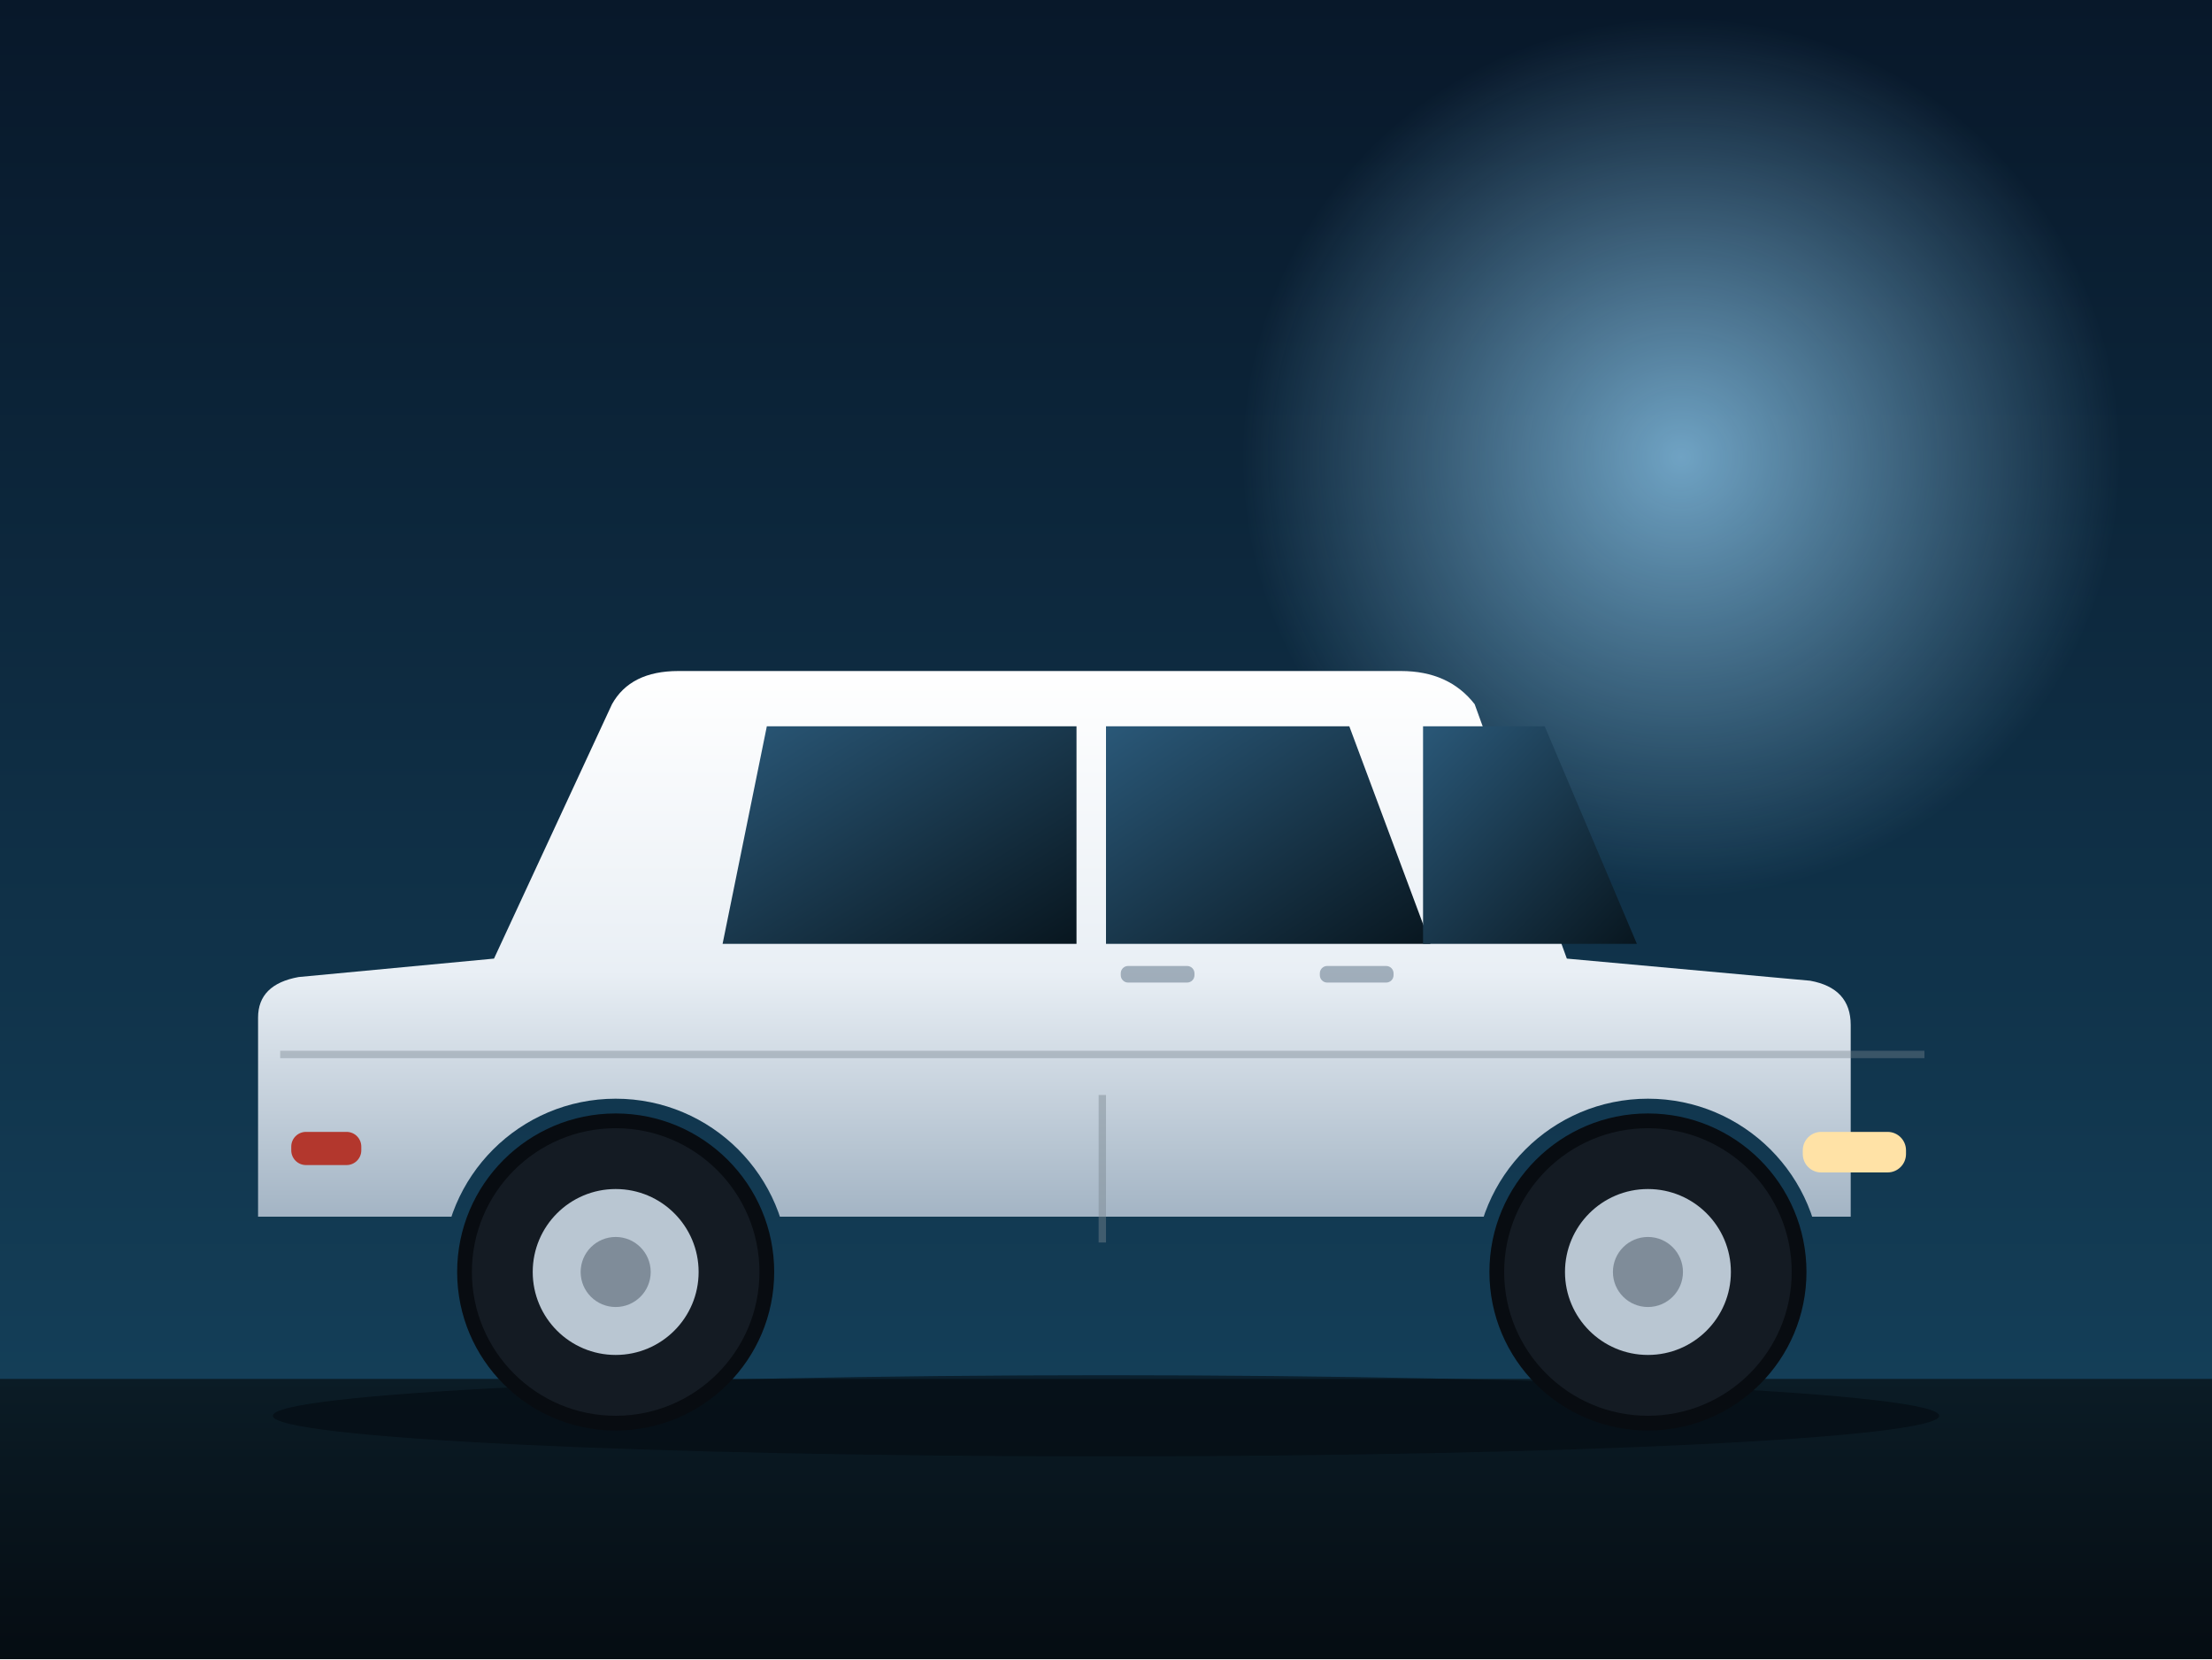
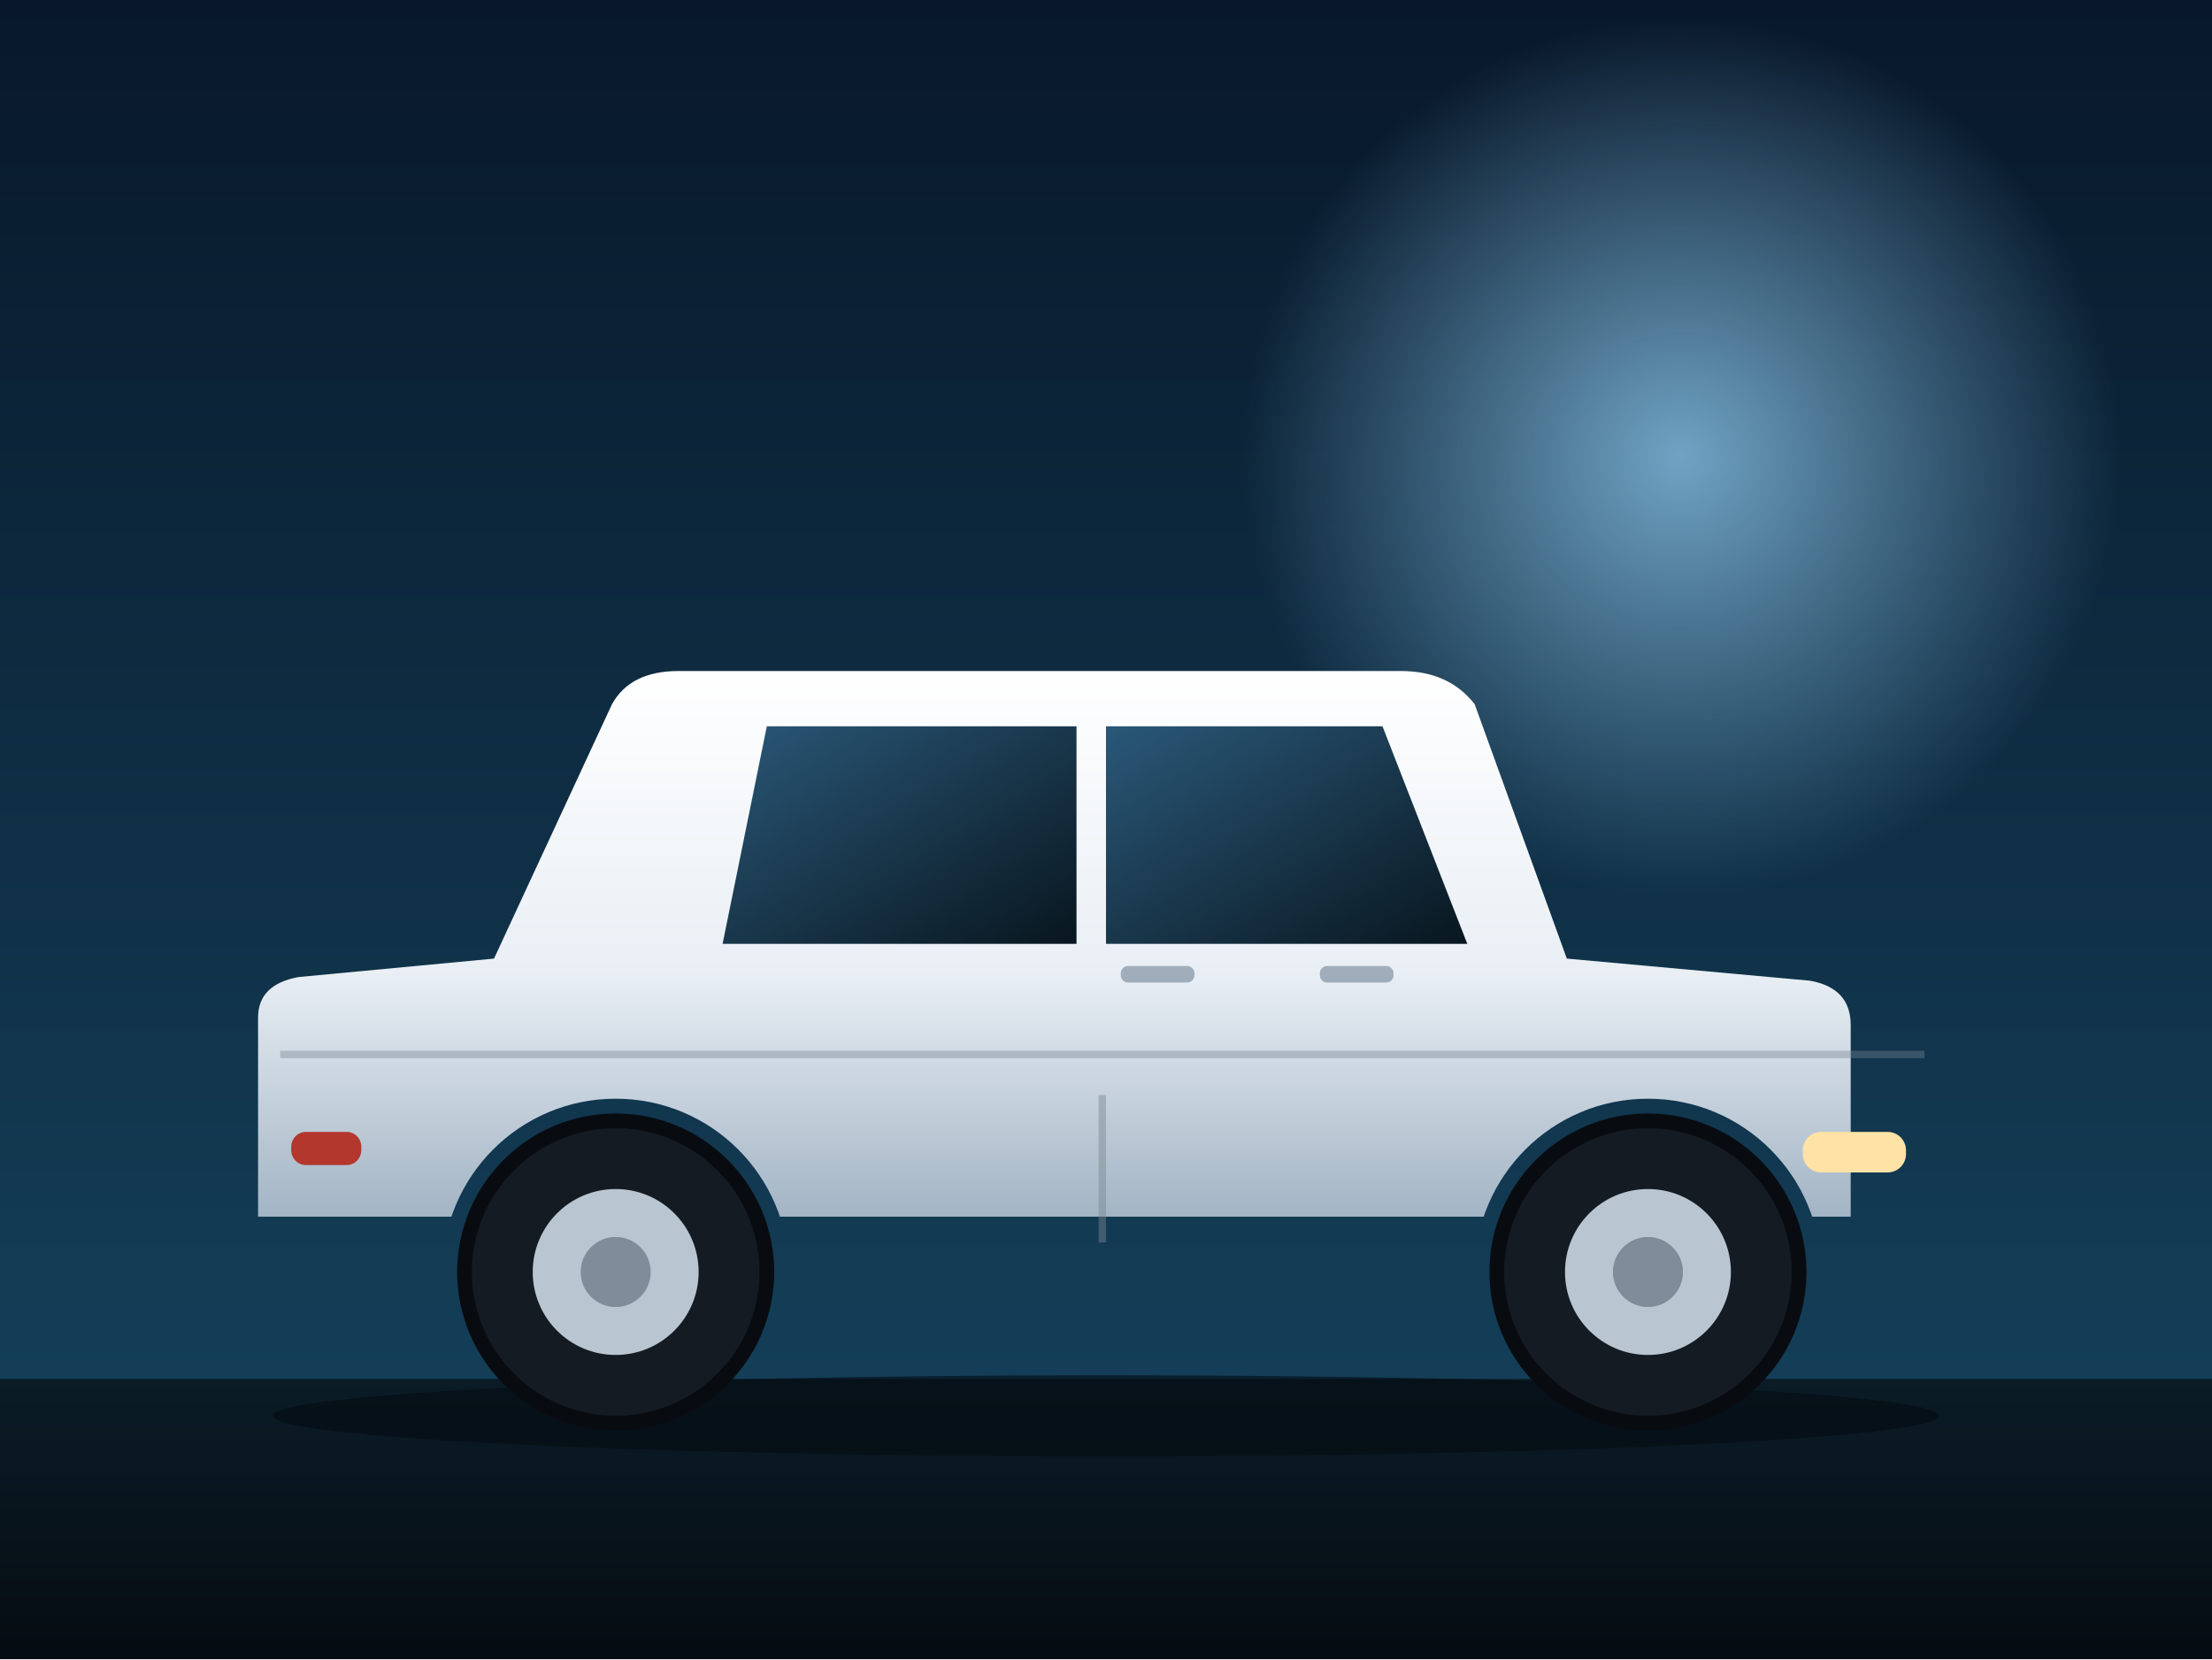
<svg xmlns="http://www.w3.org/2000/svg" viewBox="0 0 1200 900" width="1200" height="900" role="img" aria-label="BMW X5 xDrive40i">
  <defs>
    <linearGradient id="sky" x1="0" y1="0" x2="0" y2="1">
      <stop offset="0" stop-color="#08182a" />
      <stop offset="1" stop-color="#164661" />
    </linearGradient>
    <radialGradient id="sun" cx="0.5" cy="0.5" r="0.5">
      <stop offset="0" stop-color="#9ad9ff" stop-opacity="0.7" />
      <stop offset="1" stop-color="#9ad9ff" stop-opacity="0" />
    </radialGradient>
    <linearGradient id="body" x1="0" y1="0" x2="0" y2="1">
      <stop offset="0" stop-color="#ffffff" />
      <stop offset="0.55" stop-color="#e9eff5" />
      <stop offset="1" stop-color="#a3b4c4" />
    </linearGradient>
    <linearGradient id="glass" x1="0" y1="0" x2="1" y2="1">
      <stop offset="0" stop-color="#2a5878" />
      <stop offset="1" stop-color="#08161f" />
    </linearGradient>
    <linearGradient id="ground" x1="0" y1="0" x2="0" y2="1">
      <stop offset="0" stop-color="#0b1c26" />
      <stop offset="1" stop-color="#050c12" />
    </linearGradient>
    <mask id="arch">
      <rect width="1200" height="900" fill="#fff" />
      <circle cx="334" cy="690" r="94" fill="#000" />
      <circle cx="894" cy="690" r="94" fill="#000" />
    </mask>
  </defs>
  <rect width="1200" height="900" fill="url(#sky)" />
  <circle cx="912" cy="248" r="240" fill="url(#sun)" />
  <rect y="748" width="1200" height="152" fill="url(#ground)" />
  <ellipse cx="600" cy="768" rx="452" ry="22" fill="#030a10" opacity="0.6" />
  <g>
    <circle cx="334" cy="690" r="86" fill="#080c11" />
    <circle cx="334" cy="690" r="78" fill="#141b23" />
    <circle cx="334" cy="690" r="45" fill="#b9c6d2" />
    <circle cx="334" cy="690" r="19" fill="#7f8c99" />
  </g>
  <g>
    <circle cx="894" cy="690" r="86" fill="#080c11" />
    <circle cx="894" cy="690" r="78" fill="#141b23" />
    <circle cx="894" cy="690" r="45" fill="#b9c6d2" />
    <circle cx="894" cy="690" r="19" fill="#7f8c99" />
  </g>
  <g mask="url(#arch)">
    <path d="M140 660V552q0-18 22-22l106-10 64-138q10-18 36-18h392q26 0 40 18l50 138 132 12q22 4 22 24v104z" fill="url(#body)" />
    <path d="M392 512l24-118h168v118z" fill="url(#glass)" />
-     <path d="M600 394h132l44 118H600z" fill="url(#glass)" />
-     <path d="M772 394h66l50 118h-116z" fill="url(#glass)" />
+     <path d="M600 394h150l46 118H600z" fill="url(#glass)" />
    <path d="M152 572h892" stroke="#77848f" stroke-width="4" opacity="0.4" />
    <rect x="608" y="524" width="40" height="9" rx="4" fill="#93a2b0" opacity="0.85" />
    <rect x="716" y="524" width="40" height="9" rx="4" fill="#93a2b0" opacity="0.85" />
    <rect x="596" y="594" width="4" height="80" fill="#78858f" opacity="0.45" />
    <rect x="978" y="614" width="56" height="22" rx="10" fill="#ffe2a6" />
    <rect x="158" y="614" width="38" height="18" rx="8" fill="#b3372d" />
  </g>
</svg>
